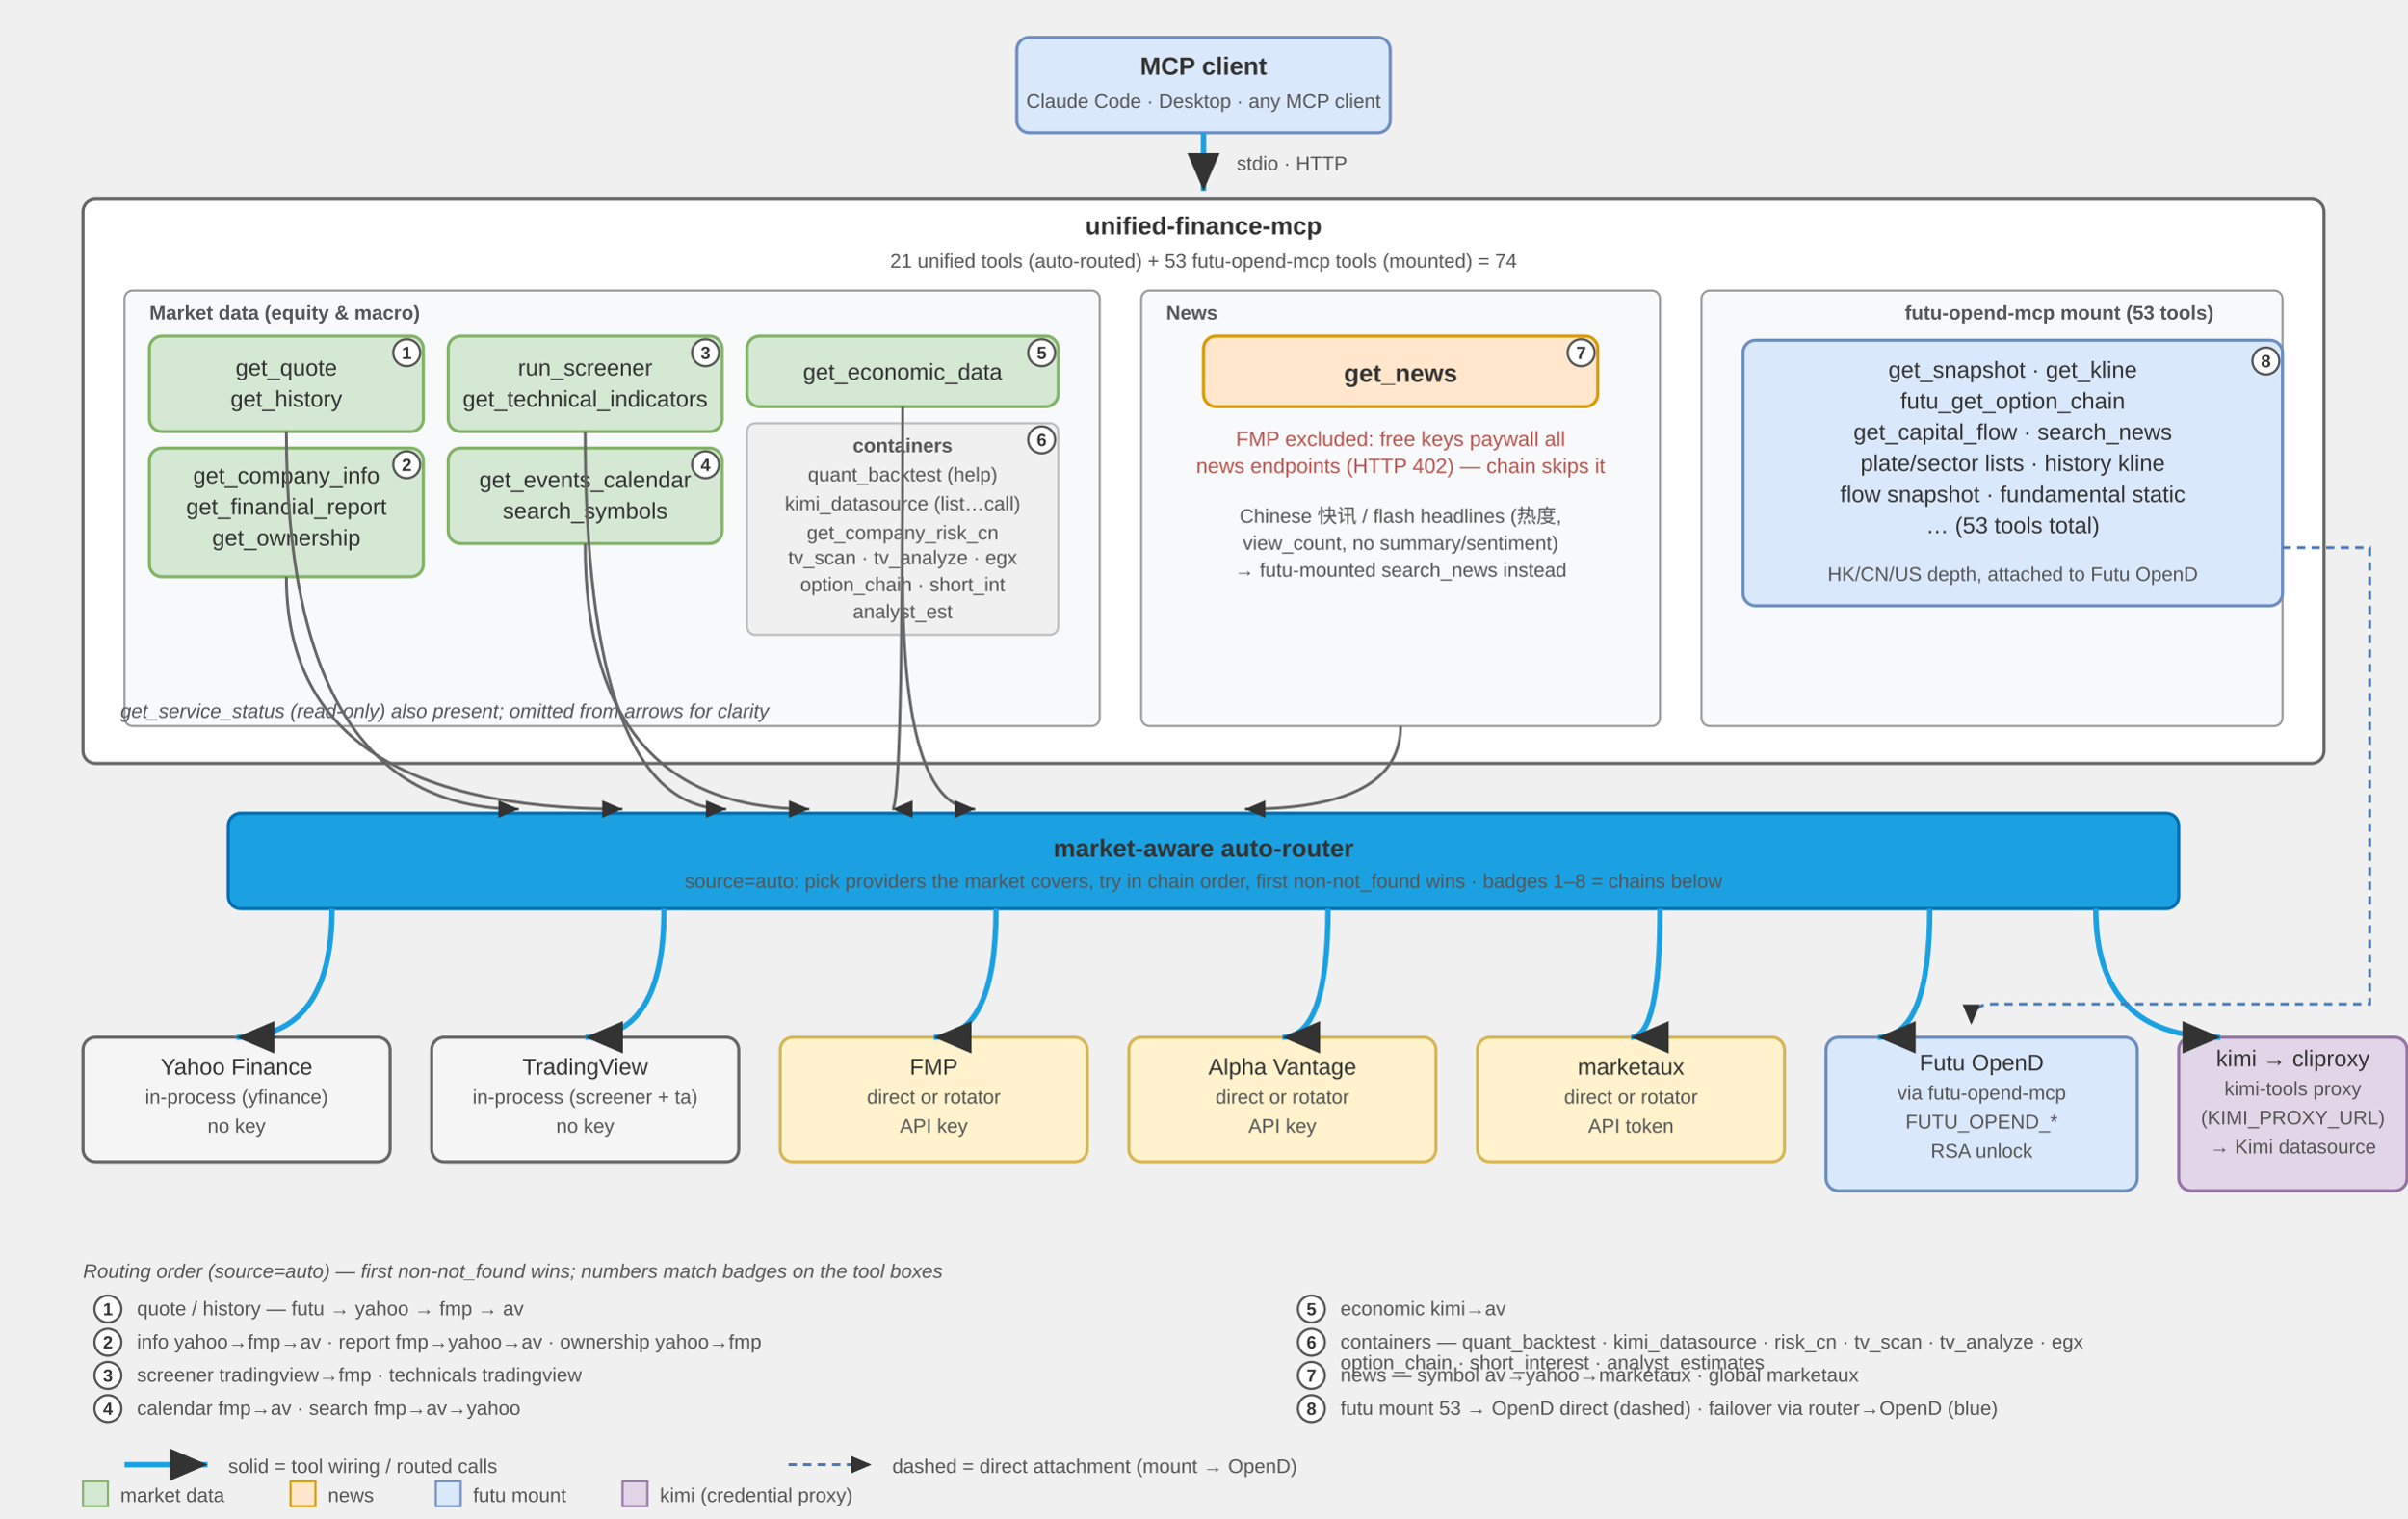
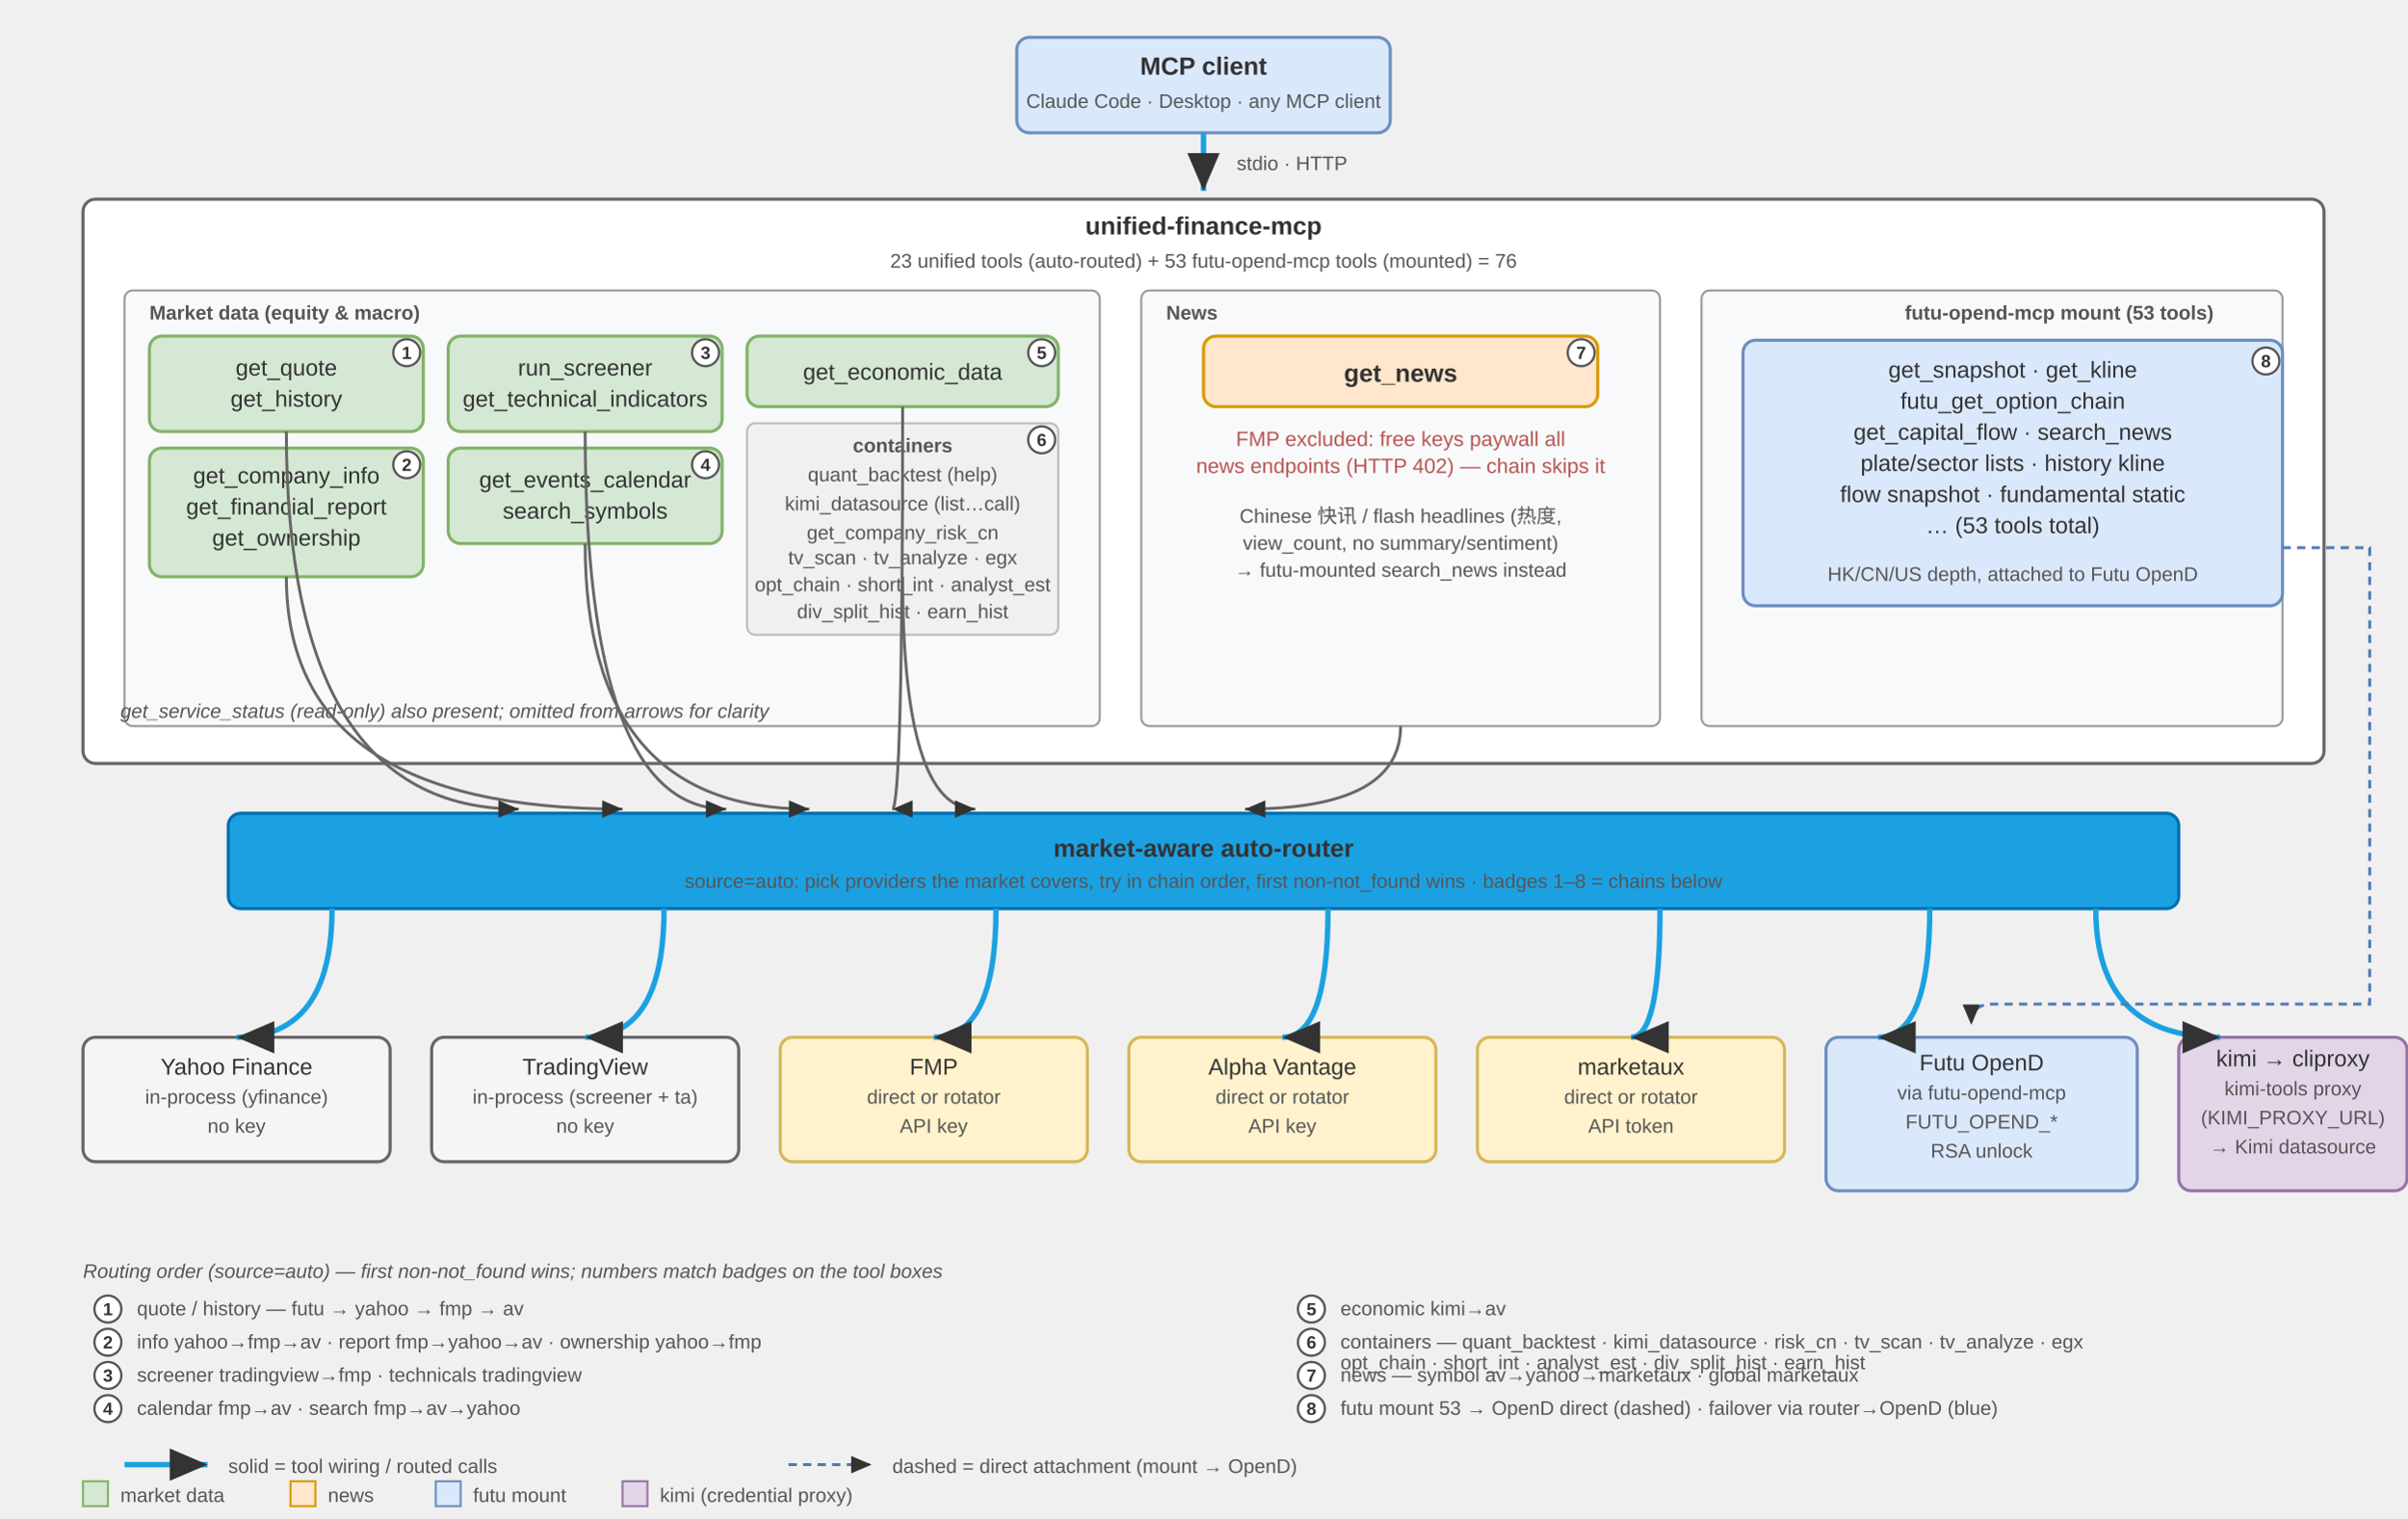
<svg xmlns="http://www.w3.org/2000/svg" viewBox="0 0 1160 732" font-family="'Segoe UI','Helvetica Neue',Arial,sans-serif" font-size="11">
  <defs>
    <marker id="a" markerWidth="8" markerHeight="8" refX="7" refY="3" orient="auto" markerUnits="strokeWidth">
      <path d="M0,0 L7,3 L0,6 z" fill="#333" />
    </marker>
    <style>
      .box{stroke-width:1.5;rx:6;}
      .title{font-size:12px;font-weight:600;fill:#333;}
      .t{font-size:11px;fill:#333;}
      .ts{font-size:9.5px;fill:#555;}
      .tb{font-size:10px;fill:#b85450;}
      .edge{fill:none;stroke:#666;stroke-width:1.4;marker-end:url(#a);}
      .edgeB{stroke:#1ba1e2;stroke-width:2.6;}
      .edgeP{stroke:#4a7ab5;stroke-dasharray:4 3;}
      .bd{fill:#fff;stroke:#555;stroke-width:1.1;}
      .bdt{font-size:8.5px;font-weight:600;fill:#333;text-anchor:middle;}
    </style>
  </defs>
  <rect class="box" x="490" y="18" width="180" height="46" fill="#dae8fc" stroke="#6c8ebf" />
  <text class="title" x="580" y="36" text-anchor="middle">MCP client</text>
  <text class="ts" x="580" y="52" text-anchor="middle">Claude Code · Desktop · any MCP client</text>
  <rect class="box" x="40" y="96" width="1080" height="272" fill="#ffffff" stroke="#666" />
  <text class="title" x="580" y="113" text-anchor="middle" font-size="14">unified-finance-mcp</text>
-   <text class="ts" x="580" y="129" text-anchor="middle">21 unified tools (auto-routed) + 53 futu-opend-mcp tools (mounted) = 74</text>
+   <text class="ts" x="580" y="129" text-anchor="middle">23 unified tools (auto-routed) + 53 futu-opend-mcp tools (mounted) = 76</text>
  <rect x="60" y="140" width="470" height="210" fill="#f8f9fa" stroke="#999" rx="4" />
  <text class="ts" x="72" y="154" font-weight="600">Market data (equity &amp; macro)</text>
  <rect class="box" x="72" y="162" width="132" height="46" fill="#d5e8d4" stroke="#82b366" />
  <text class="t" x="138" y="181" text-anchor="middle">get_quote</text>
  <text class="t" x="138" y="196" text-anchor="middle">get_history</text>
  <circle class="bd" cx="196" cy="170" r="6.5" />
  <text class="bdt" x="196" y="173">1</text>
  <rect class="box" x="72" y="216" width="132" height="62" fill="#d5e8d4" stroke="#82b366" />
  <text class="t" x="138" y="233" text-anchor="middle">get_company_info</text>
  <text class="t" x="138" y="248" text-anchor="middle">get_financial_report</text>
  <text class="t" x="138" y="263" text-anchor="middle">get_ownership</text>
  <circle class="bd" cx="196" cy="224" r="6.5" />
  <text class="bdt" x="196" y="227">2</text>
  <rect class="box" x="216" y="162" width="132" height="46" fill="#d5e8d4" stroke="#82b366" />
  <text class="t" x="282" y="181" text-anchor="middle">run_screener</text>
  <text class="t" x="282" y="196" text-anchor="middle">get_technical_indicators</text>
  <circle class="bd" cx="340" cy="170" r="6.5" />
  <text class="bdt" x="340" y="173">3</text>
  <rect class="box" x="216" y="216" width="132" height="46" fill="#d5e8d4" stroke="#82b366" />
  <text class="t" x="282" y="235" text-anchor="middle">get_events_calendar</text>
  <text class="t" x="282" y="250" text-anchor="middle">search_symbols</text>
  <circle class="bd" cx="340" cy="224" r="6.5" />
  <text class="bdt" x="340" y="227">4</text>
  <rect class="box" x="360" y="162" width="150" height="34" fill="#d5e8d4" stroke="#82b366" />
  <text class="t" x="435" y="183" text-anchor="middle">get_economic_data</text>
  <circle class="bd" cx="502" cy="170" r="6.5" />
  <text class="bdt" x="502" y="173">5</text>
  <rect x="360" y="204" width="150" height="102" fill="#f0f0f0" stroke="#bbb" rx="4" />
  <text class="ts" x="435" y="218" text-anchor="middle" font-weight="600">containers</text>
  <text class="ts" x="435" y="232" text-anchor="middle">quant_backtest (help)</text>
  <text class="ts" x="435" y="246" text-anchor="middle">kimi_datasource (list…call)</text>
  <text class="ts" x="435" y="260" text-anchor="middle">get_company_risk_cn</text>
  <text class="ts" x="435" y="272" text-anchor="middle">tv_scan · tv_analyze · egx</text>
-   <text class="ts" x="435" y="285" text-anchor="middle">option_chain · short_int</text>
-   <text class="ts" x="435" y="298" text-anchor="middle">analyst_est</text>
+   <text class="ts" x="435" y="285" text-anchor="middle">opt_chain · short_int · analyst_est</text>
+   <text class="ts" x="435" y="298" text-anchor="middle">div_split_hist · earn_hist</text>
  <circle class="bd" cx="502" cy="212" r="6.5" />
  <text class="bdt" x="502" y="215">6</text>
  <rect x="550" y="140" width="250" height="210" fill="#f8f9fa" stroke="#999" rx="4" />
  <text class="ts" x="562" y="154" font-weight="600">News</text>
  <rect class="box" x="580" y="162" width="190" height="34" fill="#ffe6cc" stroke="#d79b00" />
  <text class="title" x="675" y="184" text-anchor="middle">get_news</text>
  <circle class="bd" cx="762" cy="170" r="6.5" />
  <text class="bdt" x="762" y="173">7</text>
  <text class="tb" x="675" y="215" text-anchor="middle">FMP excluded: free keys paywall all</text>
  <text class="tb" x="675" y="228" text-anchor="middle">news endpoints (HTTP 402) — chain skips it</text>
  <text class="ts" x="675" y="252" text-anchor="middle" fill="#23445d">Chinese 快讯 / flash headlines (热度,</text>
  <text class="ts" x="675" y="265" text-anchor="middle" fill="#23445d">view_count, no summary/sentiment)</text>
  <text class="ts" x="675" y="278" text-anchor="middle" fill="#23445d">→ futu-mounted search_news instead</text>
  <text class="ts" x="58" y="346" fill="#888" font-style="italic">get_service_status (read-only) also present; omitted from arrows for clarity</text>
  <rect x="820" y="140" width="280" height="210" fill="#f8f9fa" stroke="#999" rx="4" />
  <text class="ts" x="918" y="154" font-weight="600">futu-opend-mcp mount (53 tools)</text>
  <rect class="box" x="840" y="164" width="260" height="128" fill="#dae8fc" stroke="#6c8ebf" />
  <text class="t" x="970" y="182" text-anchor="middle">get_snapshot · get_kline</text>
  <text class="t" x="970" y="197" text-anchor="middle">futu_get_option_chain</text>
  <text class="t" x="970" y="212" text-anchor="middle">get_capital_flow · search_news</text>
  <text class="t" x="970" y="227" text-anchor="middle">plate/sector lists · history kline</text>
  <text class="t" x="970" y="242" text-anchor="middle">flow snapshot · fundamental static</text>
  <text class="t" x="970" y="257" text-anchor="middle">… (53 tools total)</text>
  <text class="ts" x="970" y="280" text-anchor="middle" fill="#23445d">HK/CN/US depth, attached to Futu OpenD</text>
  <circle class="bd" cx="1092" cy="174" r="6.5" />
  <text class="bdt" x="1092" y="177">8</text>
  <rect class="box" x="110" y="392" width="940" height="46" fill="#1ba1e2" stroke="#006EAF" rx="23" />
  <text class="title" x="580" y="413" text-anchor="middle" fill="#fff">market-aware auto-router</text>
  <text class="ts" x="580" y="428" text-anchor="middle" fill="#eaf7ff">source=auto: pick providers the market covers, try in chain order, first non-not_found wins · badges 1–8 = chains below</text>
  <rect class="box" x="40" y="500" width="148" height="60" fill="#f5f5f5" stroke="#666" />
  <text class="t" x="114" y="518" text-anchor="middle">Yahoo Finance</text>
  <text class="ts" x="114" y="532" text-anchor="middle">in-process (yfinance)</text>
  <text class="ts" x="114" y="546" text-anchor="middle">no key</text>
  <rect class="box" x="208" y="500" width="148" height="60" fill="#f5f5f5" stroke="#666" />
  <text class="t" x="282" y="518" text-anchor="middle">TradingView</text>
  <text class="ts" x="282" y="532" text-anchor="middle">in-process (screener + ta)</text>
  <text class="ts" x="282" y="546" text-anchor="middle">no key</text>
  <rect class="box" x="376" y="500" width="148" height="60" fill="#fff2cc" stroke="#d6b656" />
  <text class="t" x="450" y="518" text-anchor="middle">FMP</text>
  <text class="ts" x="450" y="532" text-anchor="middle">direct or rotator</text>
  <text class="ts" x="450" y="546" text-anchor="middle">API key</text>
  <rect class="box" x="544" y="500" width="148" height="60" fill="#fff2cc" stroke="#d6b656" />
  <text class="t" x="618" y="518" text-anchor="middle">Alpha Vantage</text>
  <text class="ts" x="618" y="532" text-anchor="middle">direct or rotator</text>
  <text class="ts" x="618" y="546" text-anchor="middle">API key</text>
  <rect class="box" x="712" y="500" width="148" height="60" fill="#fff2cc" stroke="#d6b656" />
  <text class="t" x="786" y="518" text-anchor="middle">marketaux</text>
  <text class="ts" x="786" y="532" text-anchor="middle">direct or rotator</text>
  <text class="ts" x="786" y="546" text-anchor="middle">API token</text>
  <rect class="box" x="880" y="500" width="150" height="74" fill="#dae8fc" stroke="#6c8ebf" />
  <text class="t" x="955" y="516" text-anchor="middle">Futu OpenD</text>
  <text class="ts" x="955" y="530" text-anchor="middle">via futu-opend-mcp</text>
  <text class="ts" x="955" y="544" text-anchor="middle">FUTU_OPEND_*</text>
  <text class="ts" x="955" y="558" text-anchor="middle">RSA unlock</text>
  <rect class="box" x="1050" y="500" width="110" height="74" fill="#e1d5e7" stroke="#9673a6" />
  <text class="t" x="1105" y="514" text-anchor="middle">kimi → cliproxy</text>
  <text class="ts" x="1105" y="528" text-anchor="middle">kimi-tools proxy</text>
  <text class="ts" x="1105" y="542" text-anchor="middle">(KIMI_PROXY_URL)</text>
  <text class="ts" x="1105" y="556" text-anchor="middle">→ Kimi datasource</text>
  <line class="edge edgeB" x1="580" y1="64" x2="580" y2="92" />
  <text class="ts" x="596" y="82">stdio · HTTP</text>
  <path class="edge" d="M138 208 Q138 390 250 390" />
  <path class="edge" d="M138 278 Q138 390 300 390" />
  <path class="edge" d="M282 208 Q282 390 350 390" />
  <path class="edge" d="M282 262 Q282 390 390 390" />
  <path class="edge" d="M435 196 Q435 390 430 390" />
  <path class="edge" d="M435 278 Q435 390 470 390" />
  <path class="edge" d="M675 350 Q675 390 600 390" />
  <path class="edge edgeB" d="M160 438 Q160 500 114 500" />
  <path class="edge edgeB" d="M320 438 Q320 500 282 500" />
  <path class="edge edgeB" d="M480 438 Q480 500 450 500" />
  <path class="edge edgeB" d="M640 438 Q640 500 618 500" />
  <path class="edge edgeB" d="M800 438 Q800 500 786 500" />
  <path class="edge edgeB" d="M930 438 Q930 500 905 500" />
  <path class="edge edgeB" d="M1010 438 Q1010 500 1070 500" />
  <path class="edge edgeP" d="M1100 264 L1142 264 L1142 484 L960 484 Q950 484 950 494" />
  <text class="ts" x="40" y="616" font-style="italic" fill="#888">Routing order (source=auto) — first non-not_found wins; numbers match badges on the tool boxes</text>
  <circle class="bd" cx="52" cy="631" r="6.5" />
  <text class="bdt" x="52" y="634">1</text>
  <text class="ts" x="66" y="634">quote / history — futu → yahoo → fmp → av</text>
  <circle class="bd" cx="52" cy="647" r="6.5" />
  <text class="bdt" x="52" y="650">2</text>
  <text class="ts" x="66" y="650">info yahoo→fmp→av · report fmp→yahoo→av · ownership yahoo→fmp</text>
  <circle class="bd" cx="52" cy="663" r="6.5" />
  <text class="bdt" x="52" y="666">3</text>
  <text class="ts" x="66" y="666">screener tradingview→fmp · technicals tradingview</text>
  <circle class="bd" cx="52" cy="679" r="6.5" />
  <text class="bdt" x="52" y="682">4</text>
  <text class="ts" x="66" y="682">calendar fmp→av · search fmp→av→yahoo</text>
  <circle class="bd" cx="632" cy="631" r="6.5" />
  <text class="bdt" x="632" y="634">5</text>
  <text class="ts" x="646" y="634">economic kimi→av</text>
  <circle class="bd" cx="632" cy="647" r="6.5" />
  <text class="bdt" x="632" y="650">6</text>
  <text class="ts" x="646" y="650">containers — quant_backtest · kimi_datasource · risk_cn · tv_scan · tv_analyze · egx</text>
-   <text class="ts" x="646" y="660">option_chain · short_interest · analyst_estimates</text>
+   <text class="ts" x="646" y="660">opt_chain · short_int · analyst_est · div_split_hist · earn_hist</text>
  <circle class="bd" cx="632" cy="663" r="6.5" />
  <text class="bdt" x="632" y="666">7</text>
  <text class="ts" x="646" y="666">news — symbol av→yahoo→marketaux · global marketaux</text>
  <circle class="bd" cx="632" cy="679" r="6.5" />
  <text class="bdt" x="632" y="682">8</text>
  <text class="ts" x="646" y="682">futu mount 53 → OpenD direct (dashed) · failover via router→OpenD (blue)</text>
  <line class="edge edgeB" x1="60" y1="706" x2="100" y2="706" />
  <text class="ts" x="110" y="710">solid = tool wiring / routed calls</text>
  <line class="edge edgeP" x1="380" y1="706" x2="420" y2="706" />
  <text class="ts" x="430" y="710">dashed = direct attachment (mount → OpenD)</text>
  <rect x="40" y="714" width="12" height="12" fill="#d5e8d4" stroke="#82b366" />
  <text class="ts" x="58" y="724">market data</text>
  <rect x="140" y="714" width="12" height="12" fill="#ffe6cc" stroke="#d79b00" />
  <text class="ts" x="158" y="724">news</text>
  <rect x="210" y="714" width="12" height="12" fill="#dae8fc" stroke="#6c8ebf" />
  <text class="ts" x="228" y="724">futu mount</text>
  <rect x="300" y="714" width="12" height="12" fill="#e1d5e7" stroke="#9673a6" />
  <text class="ts" x="318" y="724">kimi (credential proxy)</text>
</svg>
